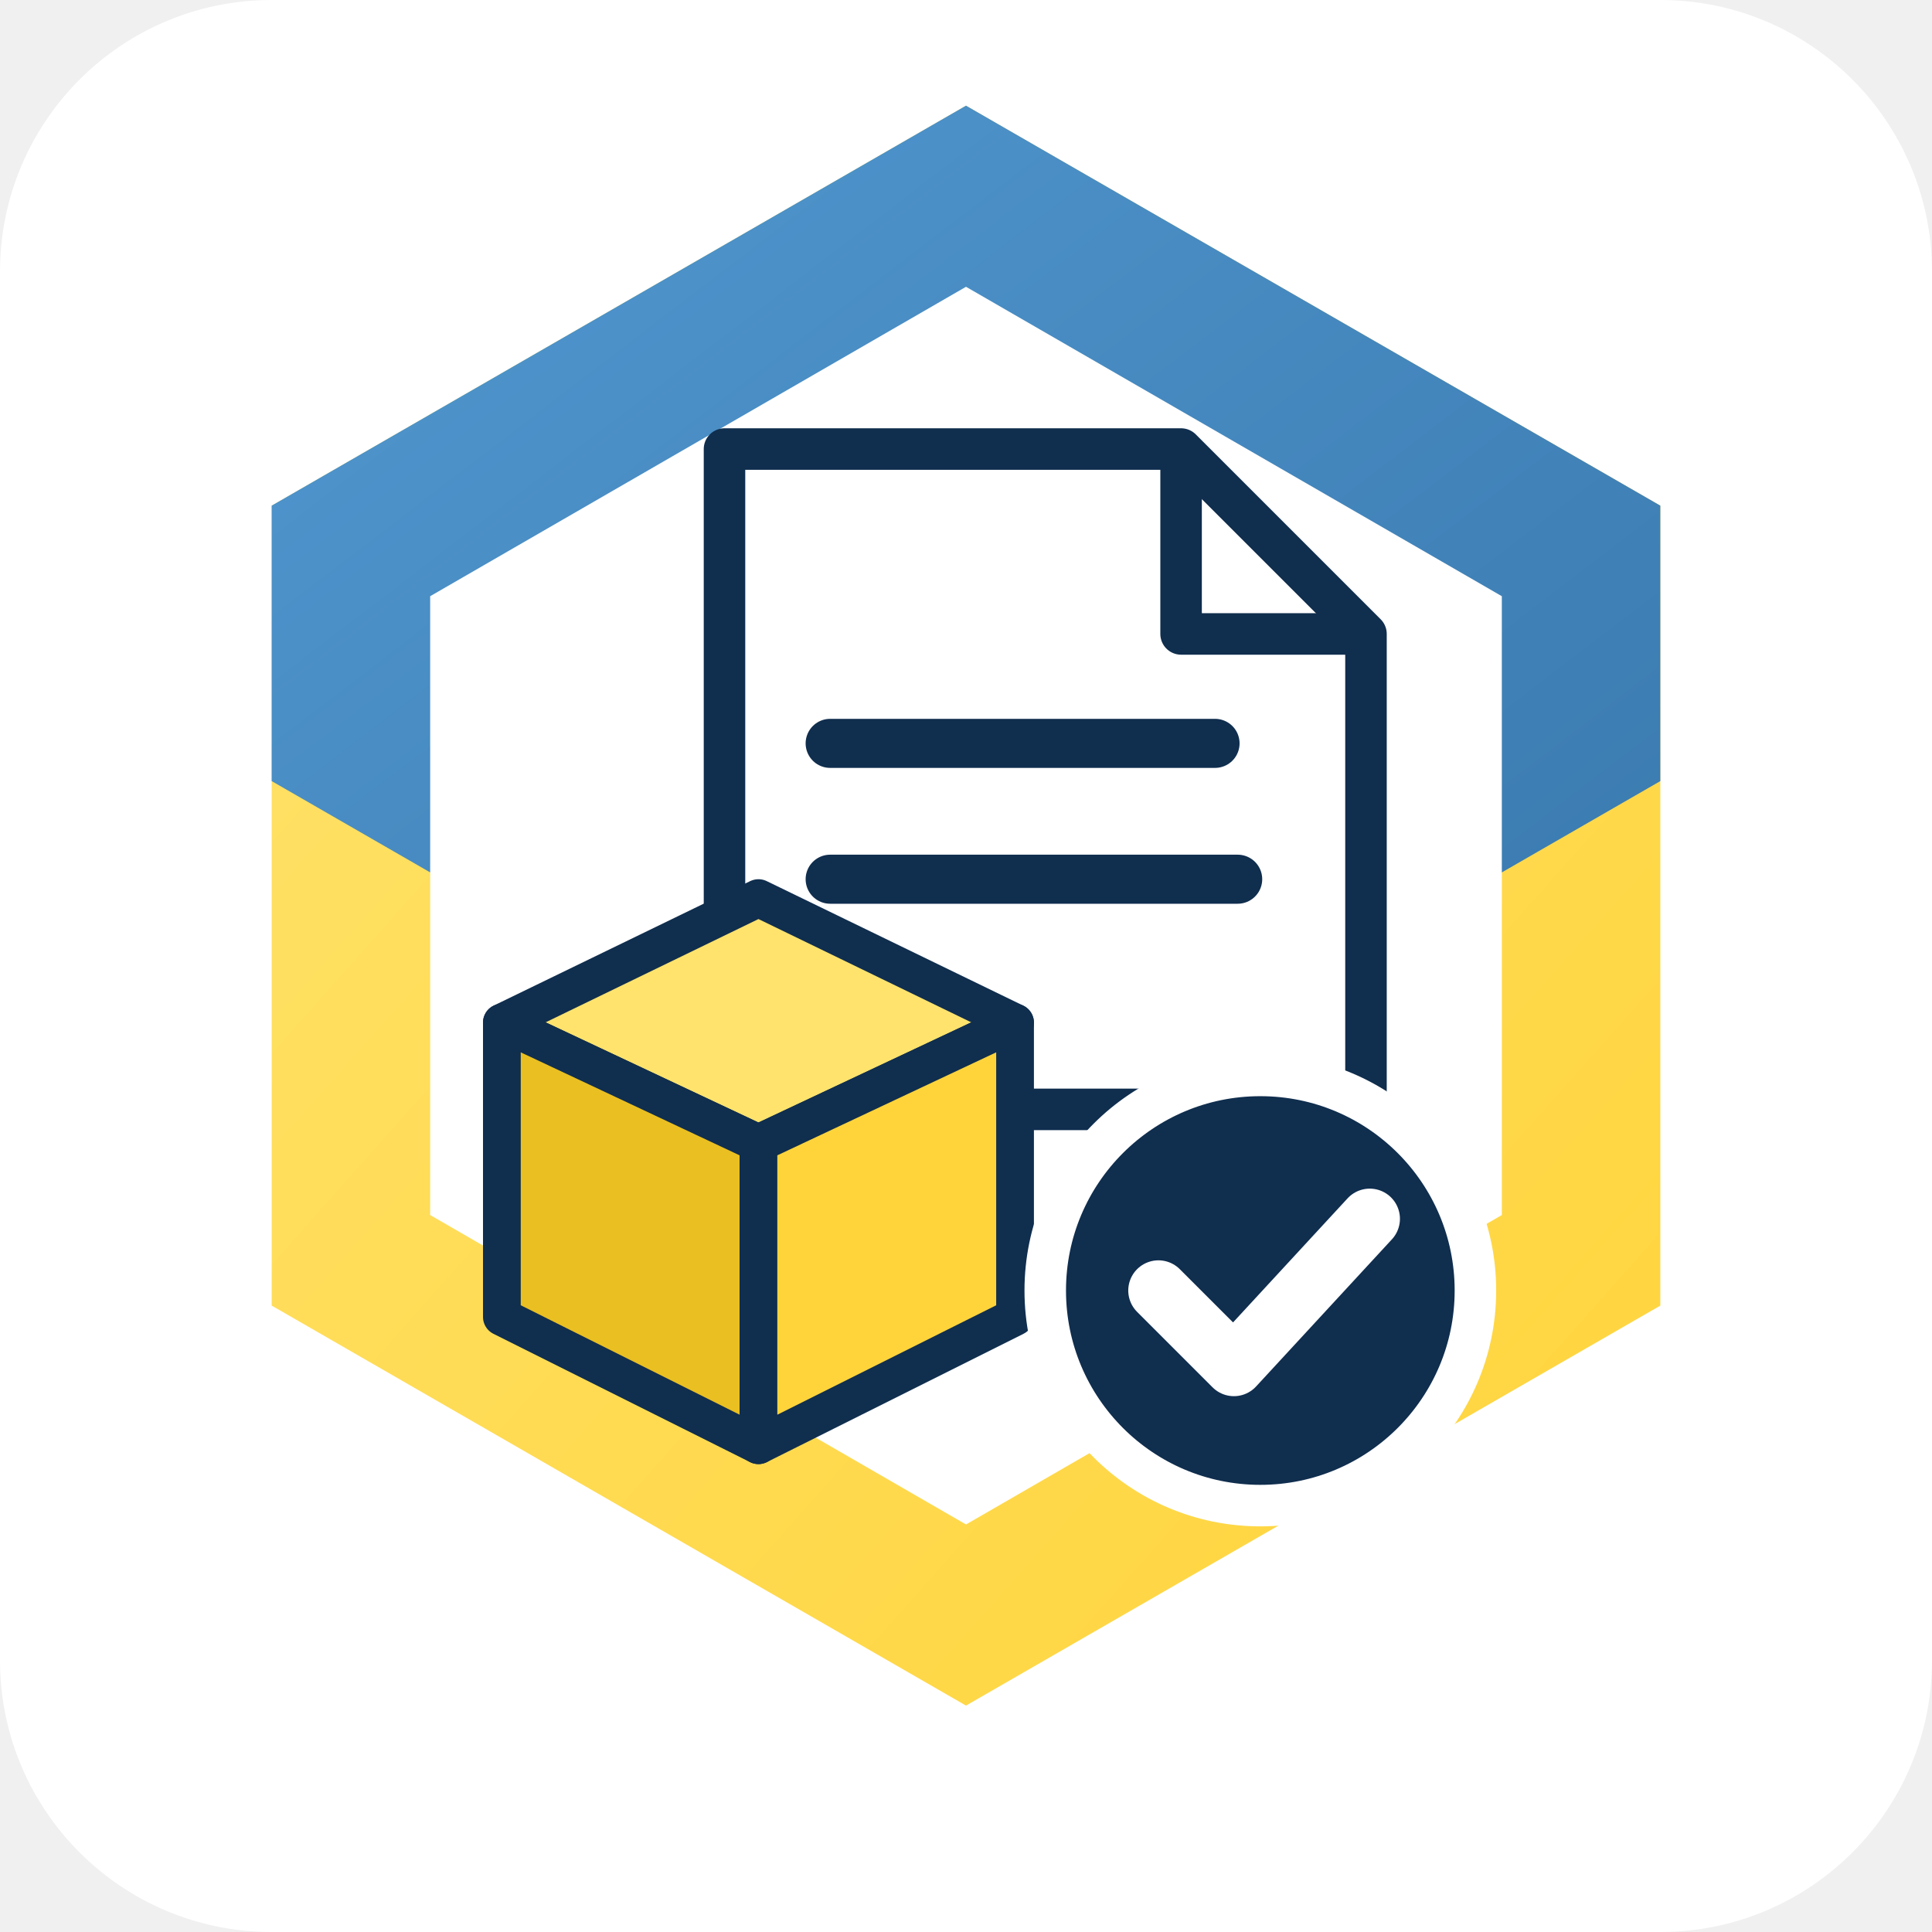
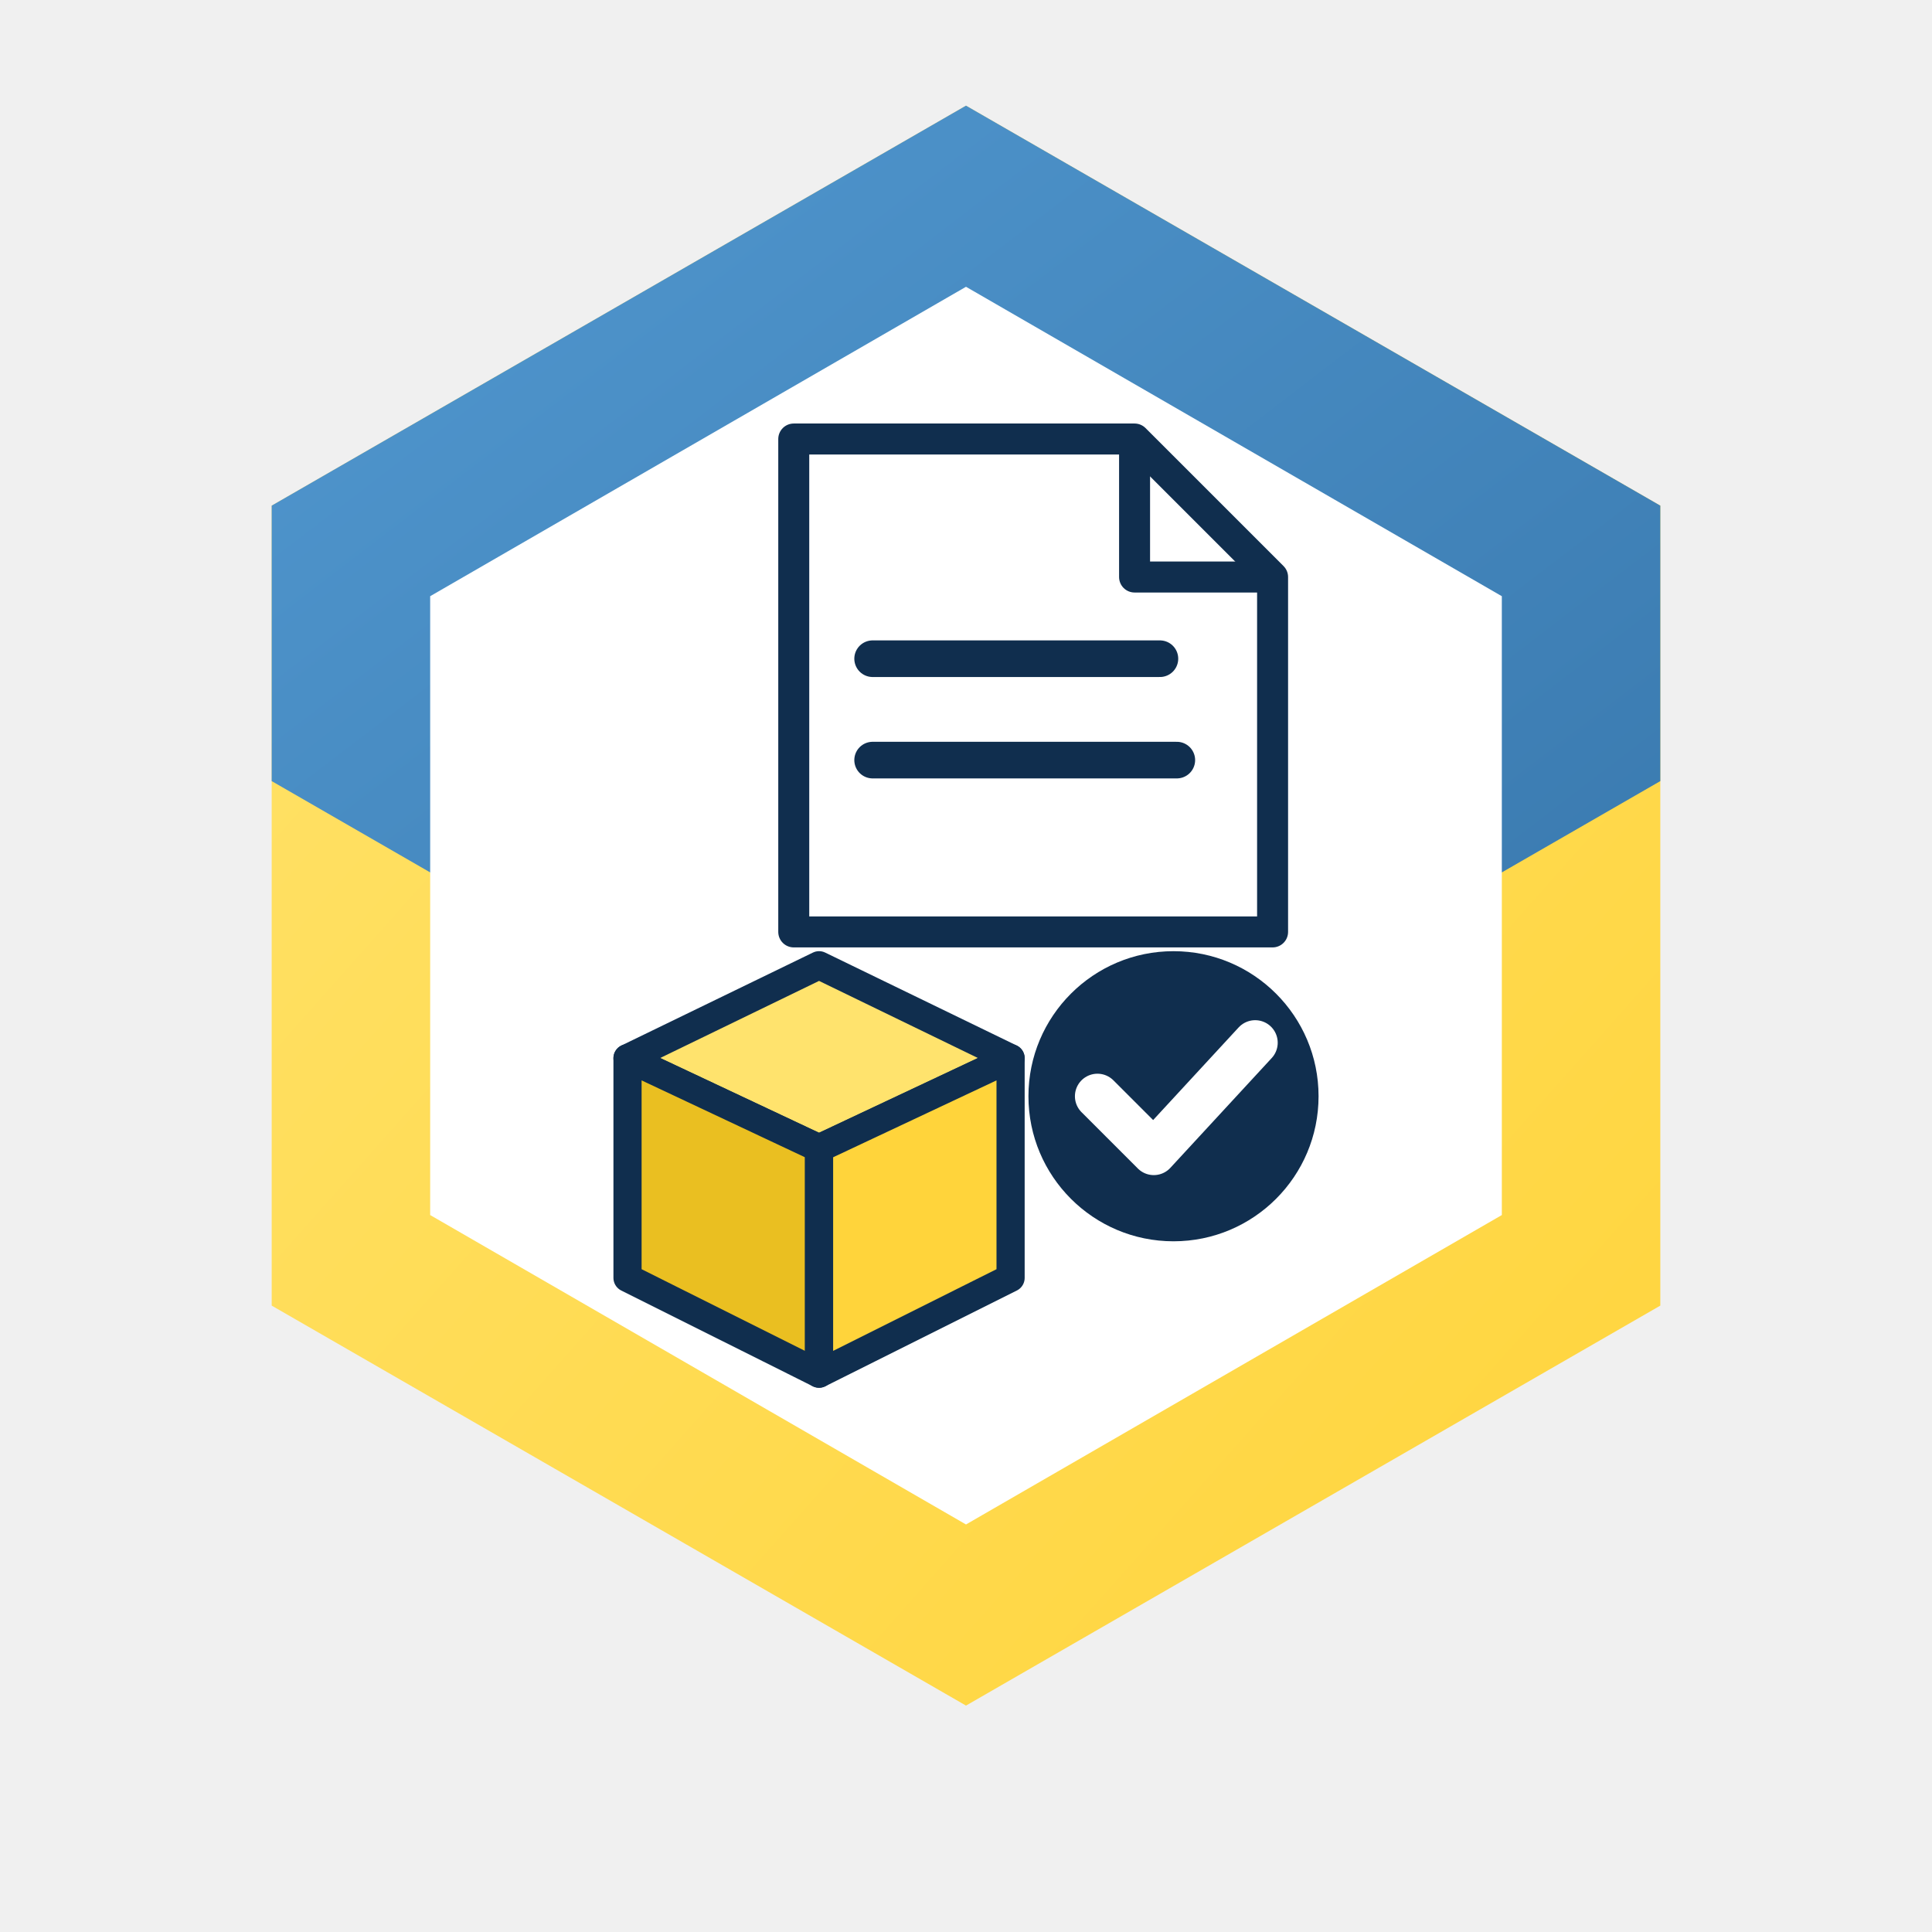
<svg xmlns="http://www.w3.org/2000/svg" viewBox="0 0 512 512" width="512" height="512">
  <defs>
    <linearGradient id="blue" x2="1" y2="1">
      <stop stop-color="#5299D1" />
      <stop offset="1" stop-color="#3776AB" />
    </linearGradient>
    <linearGradient id="yellow" x2="1" y2="1">
      <stop stop-color="#FFE36D" />
      <stop offset="1" stop-color="#FFD43B" />
    </linearGradient>
  </defs>
-   <rect width="512" height="512" rx="72" fill="#FFFFFF" />
  <path d="M256 28 440 134 440 346 256 452 72 346 72 134Z" fill="url(#yellow)" />
  <path d="M256 28 440 134 440 207 256 313 72 207 72 134Z" fill="url(#blue)" />
  <path d="M256 76 398 158 398 322 256 404 114 322 114 158Z" fill="#FFFFFF" />
-   <path d="M192 119H313L362 168V294H192Z" fill="#FFFFFF" stroke="#102E4E" stroke-width="11" stroke-linejoin="round" />
-   <path d="M313 119V168H362" fill="none" stroke="#102E4E" stroke-width="11" stroke-linejoin="round" />
-   <path d="M220 197H322M220 233H328" stroke="#102E4E" stroke-width="13" stroke-linecap="round" />
-   <path d="M133 271 201 238 269 271 201 303Z" fill="#FFE36D" stroke="#102E4E" stroke-width="10" stroke-linejoin="round" />
-   <path d="M133 271V349L201 383V303Z" fill="#EABF21" stroke="#102E4E" stroke-width="10" stroke-linejoin="round" />
-   <path d="M269 271V349L201 383V303Z" fill="#FFD43B" stroke="#102E4E" stroke-width="10" stroke-linejoin="round" />
-   <circle cx="334" cy="342" r="57" fill="#102E4E" stroke="#FFFFFF" stroke-width="11" />
-   <path d="m307 342 20 20 36-39" fill="none" stroke="#FFFFFF" stroke-width="16" stroke-linecap="round" stroke-linejoin="round" />
+   <g transform="translate(67.037 27.515) scale(0.74644)">
+     <path d="M192 119H313L362 168V294H192Z" fill="#FFFFFF" stroke="#102E4E" stroke-width="11" stroke-linejoin="round" />
+     <path d="M313 119V168H362" fill="none" stroke="#102E4E" stroke-width="11" stroke-linejoin="round" />
+     <path d="M220 197H322M220 233H328" stroke="#102E4E" stroke-width="13" stroke-linecap="round" />
+   </g>
+   <g transform="translate(67.023 78.149) scale(0.74644)">
+     <path d="M133 271 201 238 269 271 201 303Z" fill="#FFE36D" stroke="#102E4E" stroke-width="10" stroke-linejoin="round" />
+     <path d="M133 271V349L201 383V303Z" fill="#EABF21" stroke="#102E4E" stroke-width="10" stroke-linejoin="round" />
+     <path d="M269 271V349L201 383V303Z" fill="#FFD43B" stroke="#102E4E" stroke-width="10" stroke-linejoin="round" />
+   </g>
+   <g transform="translate(61.679 35.233) scale(0.74644)">
+     <circle cx="334" cy="342" r="51.5" fill="#102E4E" />
+     <path d="m307 342 20 20 36-39" fill="none" stroke="#FFFFFF" stroke-width="16" stroke-linecap="round" stroke-linejoin="round" />
+   </g>
</svg>
